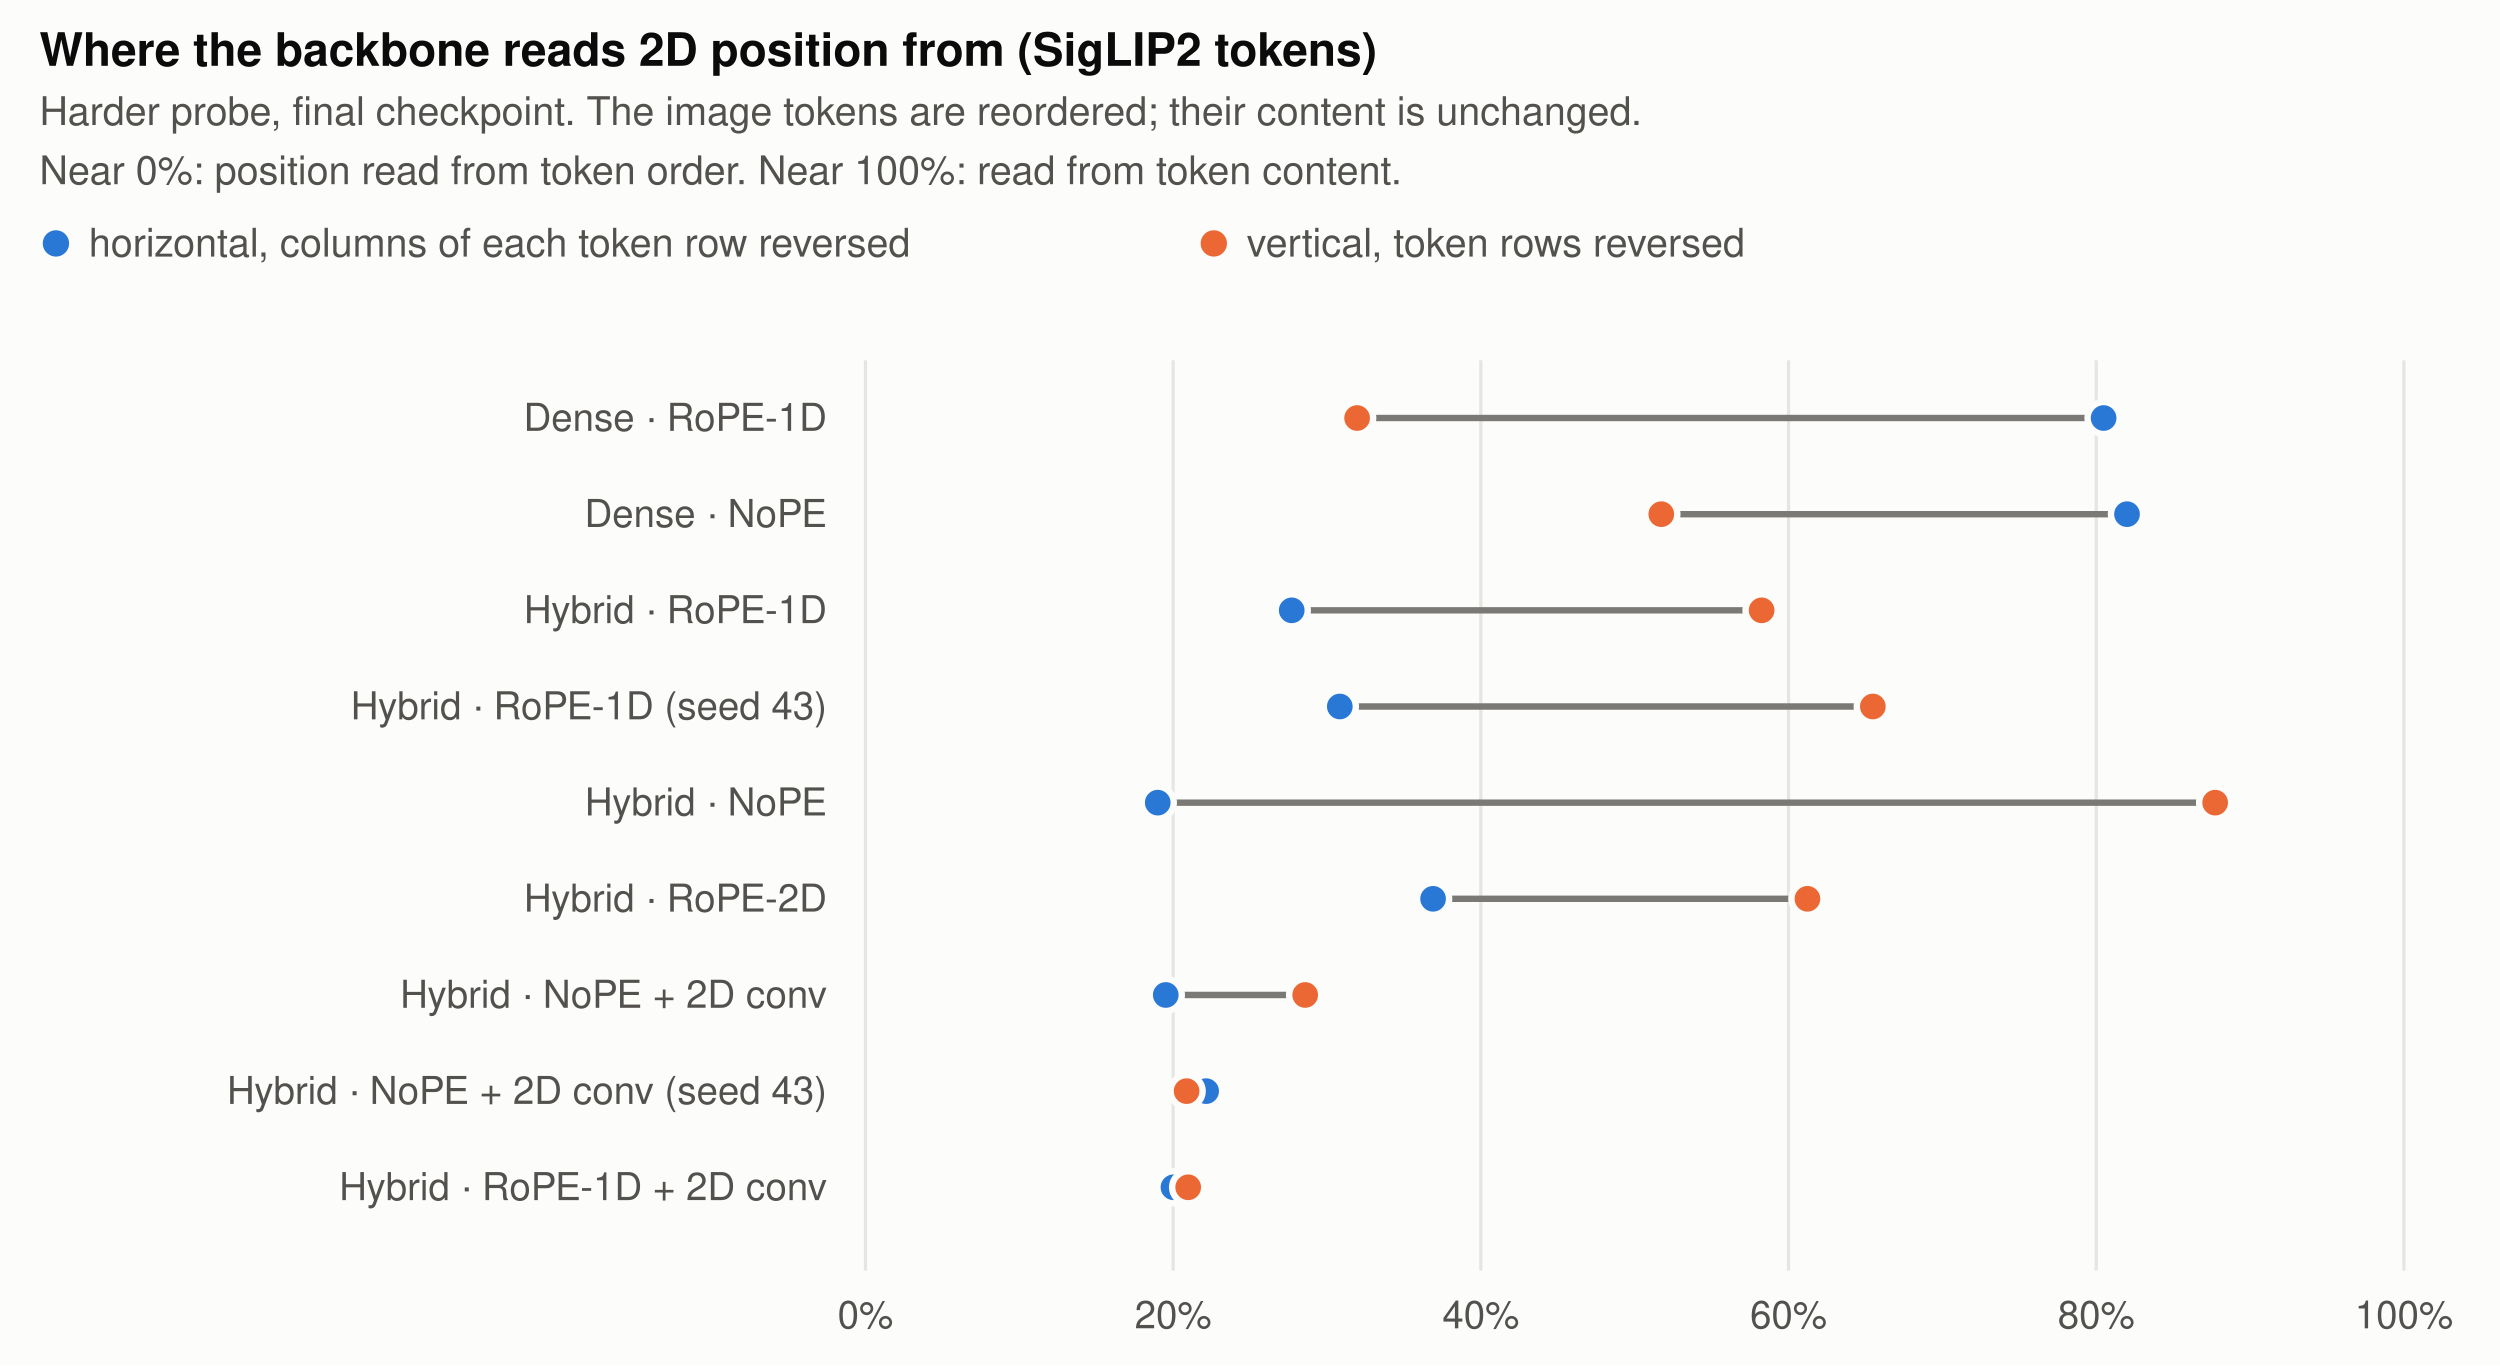
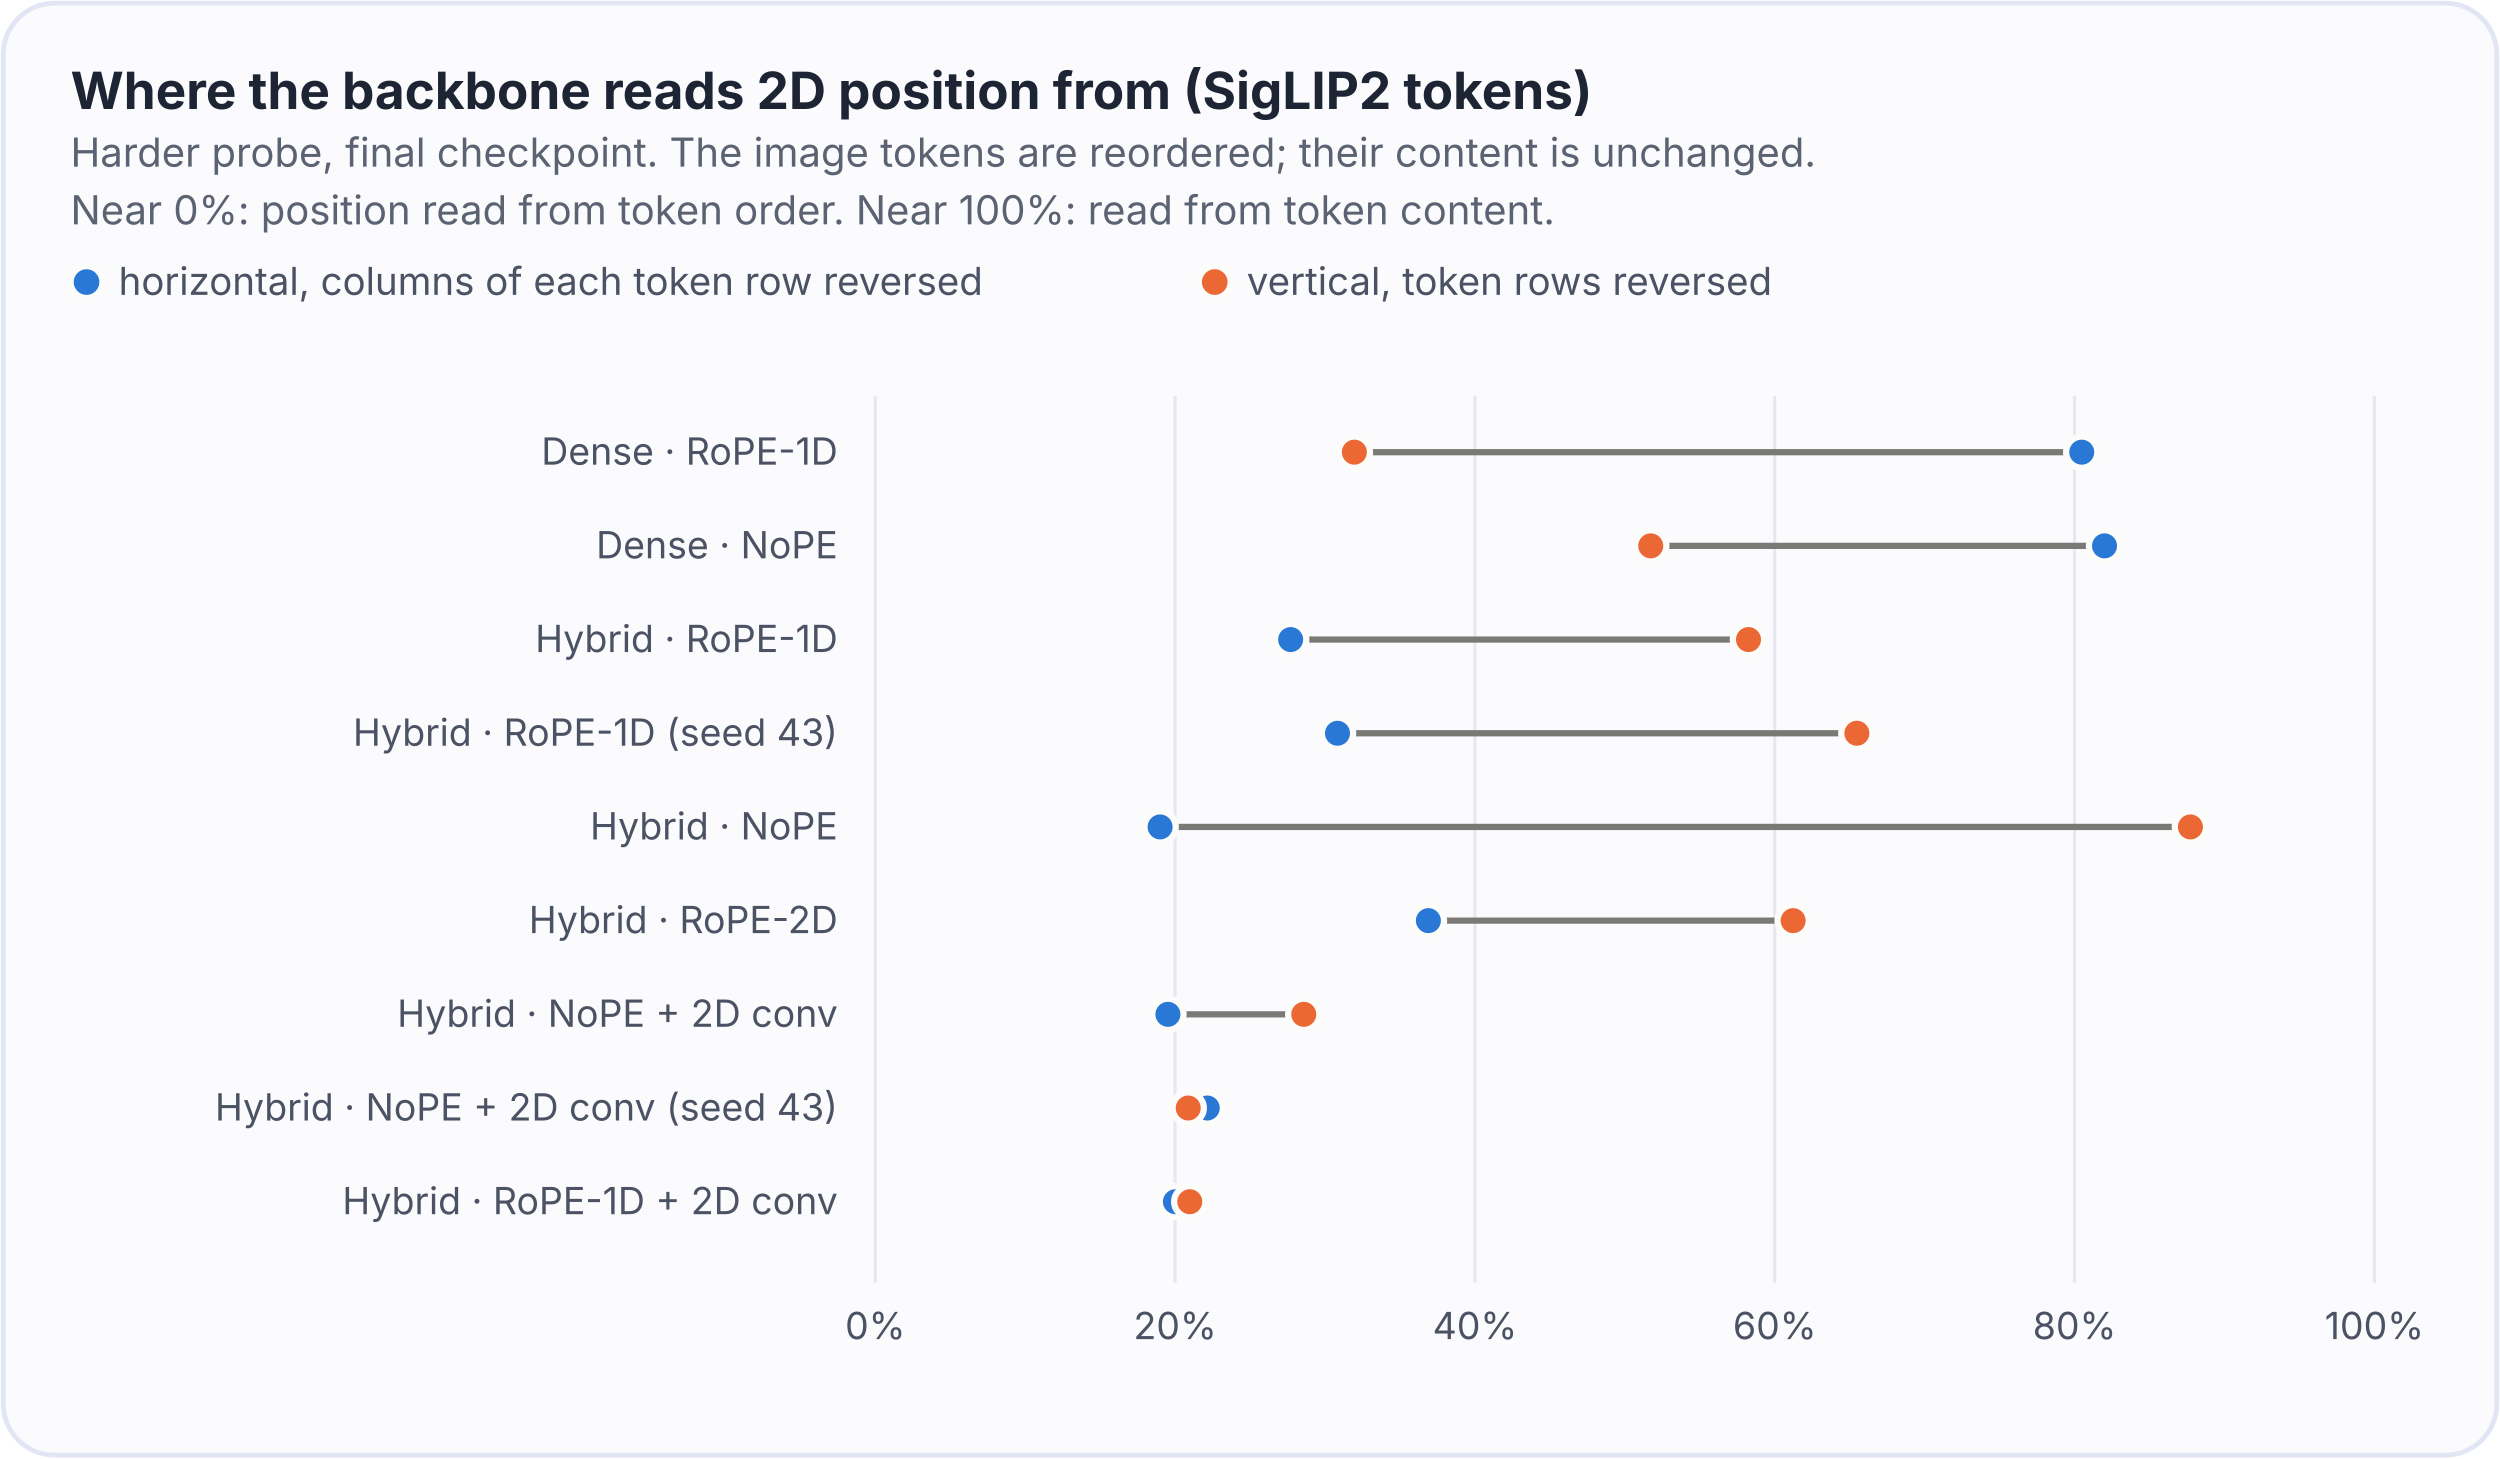
- <svg xmlns="http://www.w3.org/2000/svg" viewBox="0 0 760 415" role="img" aria-label="Where the backbone reads 2D position from (SigLIP2 tokens)">
-   <style>text{font-family:-apple-system,'Segoe UI',Helvetica,Arial,sans-serif}.grid{stroke:#e6e5e1;stroke-width:1}.tick,.row,.end,.key{fill:#52514e;font-size:12px}.title{fill:#0b0b0b;font-size:14px;font-weight:600}.sub{fill:#52514e;font-size:12px}.link{stroke:#7a7975;stroke-width:2;stroke-linecap:round}.dot{stroke:#fcfcfb;stroke-width:2}.s1,.c1{fill:#2a78d6}.s2,.c2{fill:#eb6834}.c3{fill:#1baf7a}.c4{fill:#eda100}.line{fill:none;stroke-width:2;stroke-linejoin:round;stroke-linecap:round}path.c1{stroke:#2a78d6}path.c2{stroke:#eb6834}path.c3{stroke:#1baf7a}path.c4{stroke:#eda100}</style>
-   <rect width="100%" height="100%" fill="#fcfcfb" />
-   <text class="title" x="12" y="20">Where the backbone reads 2D position from (SigLIP2 tokens)</text>
-   <text class="sub" x="12" y="38">Harder probe, final checkpoint. The image tokens are reordered; their content is unchanged.</text>
-   <text class="sub" x="12" y="56">Near 0%: position read from token order. Near 100%: read from token content.</text>
-   <circle class="dot s1" cx="17" cy="74" r="5" />
-   <text class="key" x="27" y="78">horizontal, columns of each token row reversed</text>
-   <circle class="dot s2" cx="369" cy="74" r="5" />
-   <text class="key" x="379" y="78">vertical, token rows reversed</text>
-   <g transform="translate(0,92) scale(0.9744)">
-     <line class="grid" x1="270.0" x2="270.0" y1="18" y2="302" />
-     <text class="tick" x="270.0" y="320" text-anchor="middle">0%</text>
-     <line class="grid" x1="366.0" x2="366.0" y1="18" y2="302" />
-     <text class="tick" x="366.0" y="320" text-anchor="middle">20%</text>
-     <line class="grid" x1="462.0" x2="462.0" y1="18" y2="302" />
-     <text class="tick" x="462.0" y="320" text-anchor="middle">40%</text>
-     <line class="grid" x1="558.0" x2="558.0" y1="18" y2="302" />
-     <text class="tick" x="558.0" y="320" text-anchor="middle">60%</text>
-     <line class="grid" x1="654.0" x2="654.0" y1="18" y2="302" />
-     <text class="tick" x="654.0" y="320" text-anchor="middle">80%</text>
-     <line class="grid" x1="750.0" x2="750.0" y1="18" y2="302" />
-     <text class="tick" x="750.0" y="320" text-anchor="middle">100%</text>
-     <text class="row" x="258" y="40" text-anchor="end">Dense · RoPE-1D</text>
-     <line class="link" x1="423.4" x2="656.3" y1="36" y2="36" />
-     <circle class="dot s1" cx="656.3" cy="36" r="5" />
-     <circle class="dot s2" cx="423.4" cy="36" r="5" />
-     <text class="row" x="258" y="70" text-anchor="end">Dense · NoPE</text>
-     <line class="link" x1="518.3" x2="663.6" y1="66" y2="66" />
-     <circle class="dot s1" cx="663.6" cy="66" r="5" />
-     <circle class="dot s2" cx="518.3" cy="66" r="5" />
-     <text class="row" x="258" y="100" text-anchor="end">Hybrid · RoPE-1D</text>
-     <line class="link" x1="403.0" x2="549.6" y1="96" y2="96" />
-     <circle class="dot s1" cx="403.0" cy="96" r="5" />
-     <circle class="dot s2" cx="549.6" cy="96" r="5" />
-     <text class="row" x="258" y="130" text-anchor="end">Hybrid · RoPE-1D (seed 43)</text>
-     <line class="link" x1="418.0" x2="584.3" y1="126" y2="126" />
-     <circle class="dot s1" cx="418.0" cy="126" r="5" />
-     <circle class="dot s2" cx="584.3" cy="126" r="5" />
-     <text class="row" x="258" y="160" text-anchor="end">Hybrid · NoPE</text>
-     <line class="link" x1="361.2" x2="691.1" y1="156" y2="156" />
-     <circle class="dot s1" cx="361.2" cy="156" r="5" />
-     <circle class="dot s2" cx="691.1" cy="156" r="5" />
-     <text class="row" x="258" y="190" text-anchor="end">Hybrid · RoPE-2D</text>
-     <line class="link" x1="447.1" x2="563.9" y1="186" y2="186" />
-     <circle class="dot s1" cx="447.1" cy="186" r="5" />
-     <circle class="dot s2" cx="563.9" cy="186" r="5" />
-     <text class="row" x="258" y="220" text-anchor="end">Hybrid · NoPE + 2D conv</text>
-     <line class="link" x1="363.7" x2="407.2" y1="216" y2="216" />
-     <circle class="dot s1" cx="363.7" cy="216" r="5" />
-     <circle class="dot s2" cx="407.2" cy="216" r="5" />
-     <text class="row" x="258" y="250" text-anchor="end">Hybrid · NoPE + 2D conv (seed 43)</text>
-     <line class="link" x1="370.2" x2="376.3" y1="246" y2="246" />
-     <circle class="dot s1" cx="376.3" cy="246" r="5" />
-     <circle class="dot s2" cx="370.2" cy="246" r="5" />
-     <text class="row" x="258" y="280" text-anchor="end">Hybrid · RoPE-1D + 2D conv</text>
-     <line class="link" x1="366.1" x2="370.7" y1="276" y2="276" />
-     <circle class="dot s1" cx="366.1" cy="276" r="5" />
-     <circle class="dot s2" cx="370.7" cy="276" r="5" />
+ <svg xmlns="http://www.w3.org/2000/svg" viewBox="0 0 780 455" role="img" aria-label="Where the backbone reads 2D position from (SigLIP2 tokens)">
+   <style>text{font-family:Inter,-apple-system,'Segoe UI',Helvetica,Arial,sans-serif}.grid{stroke:#e6e8f0;stroke-width:1}.tick,.row,.end,.key{fill:#4b5263;font-size:12px}.title{fill:#1d2433;font-size:16px;font-weight:700}.sub{fill:#5b6272;font-size:12.5px}.link{stroke:#7a7975;stroke-width:2;stroke-linecap:round}.dot{stroke:#fcfcfb;stroke-width:2}.s1,.c1{fill:#2a78d6}.s2,.c2{fill:#eb6834}.c3{fill:#1baf7a}.c4{fill:#eda100}.line{fill:none;stroke-width:2;stroke-linejoin:round;stroke-linecap:round}path.c1{stroke:#2a78d6}path.c2{stroke:#eb6834}path.c3{stroke:#1baf7a}path.c4{stroke:#eda100}</style>
+   <rect x="1" y="1" width="778" height="453" rx="16" fill="#fbfbfe" stroke="#e2e6f4" stroke-width="1.5" />
+   <g transform="translate(10,10)">
+     <text class="title" x="12" y="24">Where the backbone reads 2D position from (SigLIP2 tokens)</text>
+     <text class="sub" x="12" y="42">Harder probe, final checkpoint. The image tokens are reordered; their content is unchanged.</text>
+     <text class="sub" x="12" y="60">Near 0%: position read from token order. Near 100%: read from token content.</text>
+     <circle class="dot s1" cx="17" cy="78" r="5" />
+     <text class="key" x="27" y="82">horizontal, columns of each token row reversed</text>
+     <circle class="dot s2" cx="369" cy="78" r="5" />
+     <text class="key" x="379" y="82">vertical, token rows reversed</text>
+     <g transform="translate(0.0,96) scale(0.9744)">
+       <line class="grid" x1="270.0" x2="270.0" y1="18" y2="302" />
+       <text class="tick" x="270.0" y="320" text-anchor="middle">0%</text>
+       <line class="grid" x1="366.0" x2="366.0" y1="18" y2="302" />
+       <text class="tick" x="366.0" y="320" text-anchor="middle">20%</text>
+       <line class="grid" x1="462.0" x2="462.0" y1="18" y2="302" />
+       <text class="tick" x="462.0" y="320" text-anchor="middle">40%</text>
+       <line class="grid" x1="558.0" x2="558.0" y1="18" y2="302" />
+       <text class="tick" x="558.0" y="320" text-anchor="middle">60%</text>
+       <line class="grid" x1="654.0" x2="654.0" y1="18" y2="302" />
+       <text class="tick" x="654.0" y="320" text-anchor="middle">80%</text>
+       <line class="grid" x1="750.0" x2="750.0" y1="18" y2="302" />
+       <text class="tick" x="750.0" y="320" text-anchor="middle">100%</text>
+       <text class="row" x="258" y="40" text-anchor="end">Dense · RoPE-1D</text>
+       <line class="link" x1="423.4" x2="656.3" y1="36" y2="36" />
+       <circle class="dot s1" cx="656.3" cy="36" r="5" />
+       <circle class="dot s2" cx="423.4" cy="36" r="5" />
+       <text class="row" x="258" y="70" text-anchor="end">Dense · NoPE</text>
+       <line class="link" x1="518.3" x2="663.6" y1="66" y2="66" />
+       <circle class="dot s1" cx="663.6" cy="66" r="5" />
+       <circle class="dot s2" cx="518.3" cy="66" r="5" />
+       <text class="row" x="258" y="100" text-anchor="end">Hybrid · RoPE-1D</text>
+       <line class="link" x1="403.0" x2="549.6" y1="96" y2="96" />
+       <circle class="dot s1" cx="403.0" cy="96" r="5" />
+       <circle class="dot s2" cx="549.6" cy="96" r="5" />
+       <text class="row" x="258" y="130" text-anchor="end">Hybrid · RoPE-1D (seed 43)</text>
+       <line class="link" x1="418.0" x2="584.3" y1="126" y2="126" />
+       <circle class="dot s1" cx="418.0" cy="126" r="5" />
+       <circle class="dot s2" cx="584.3" cy="126" r="5" />
+       <text class="row" x="258" y="160" text-anchor="end">Hybrid · NoPE</text>
+       <line class="link" x1="361.2" x2="691.1" y1="156" y2="156" />
+       <circle class="dot s1" cx="361.2" cy="156" r="5" />
+       <circle class="dot s2" cx="691.1" cy="156" r="5" />
+       <text class="row" x="258" y="190" text-anchor="end">Hybrid · RoPE-2D</text>
+       <line class="link" x1="447.1" x2="563.9" y1="186" y2="186" />
+       <circle class="dot s1" cx="447.1" cy="186" r="5" />
+       <circle class="dot s2" cx="563.9" cy="186" r="5" />
+       <text class="row" x="258" y="220" text-anchor="end">Hybrid · NoPE + 2D conv</text>
+       <line class="link" x1="363.7" x2="407.2" y1="216" y2="216" />
+       <circle class="dot s1" cx="363.7" cy="216" r="5" />
+       <circle class="dot s2" cx="407.2" cy="216" r="5" />
+       <text class="row" x="258" y="250" text-anchor="end">Hybrid · NoPE + 2D conv (seed 43)</text>
+       <line class="link" x1="370.2" x2="376.3" y1="246" y2="246" />
+       <circle class="dot s1" cx="376.3" cy="246" r="5" />
+       <circle class="dot s2" cx="370.2" cy="246" r="5" />
+       <text class="row" x="258" y="280" text-anchor="end">Hybrid · RoPE-1D + 2D conv</text>
+       <line class="link" x1="366.1" x2="370.7" y1="276" y2="276" />
+       <circle class="dot s1" cx="366.1" cy="276" r="5" />
+       <circle class="dot s2" cx="370.7" cy="276" r="5" />
+     </g>
  </g>
</svg>
